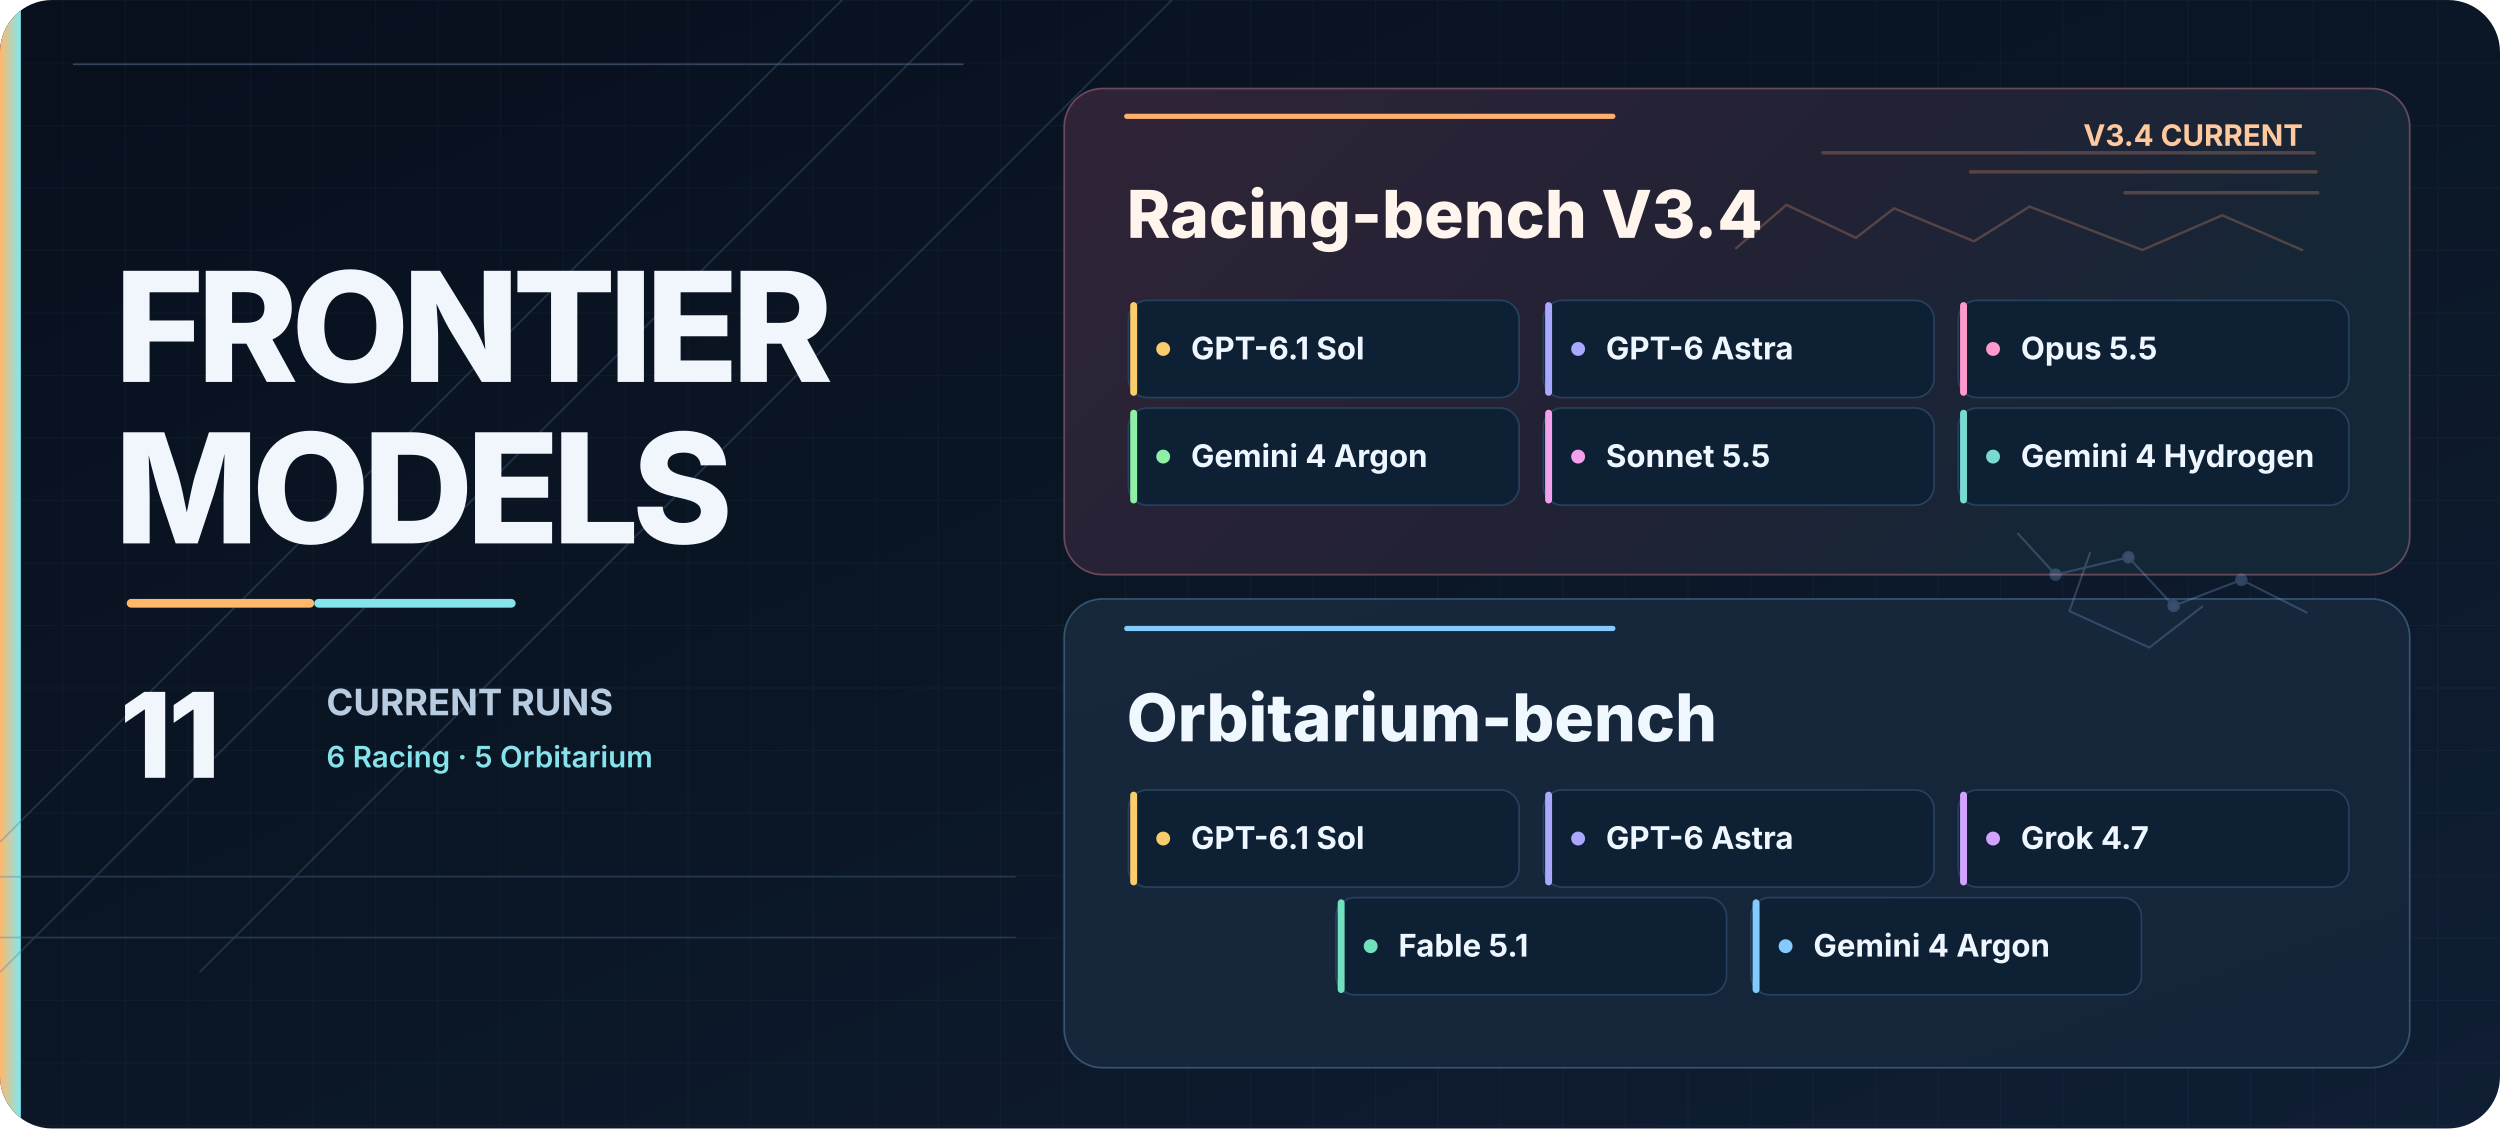
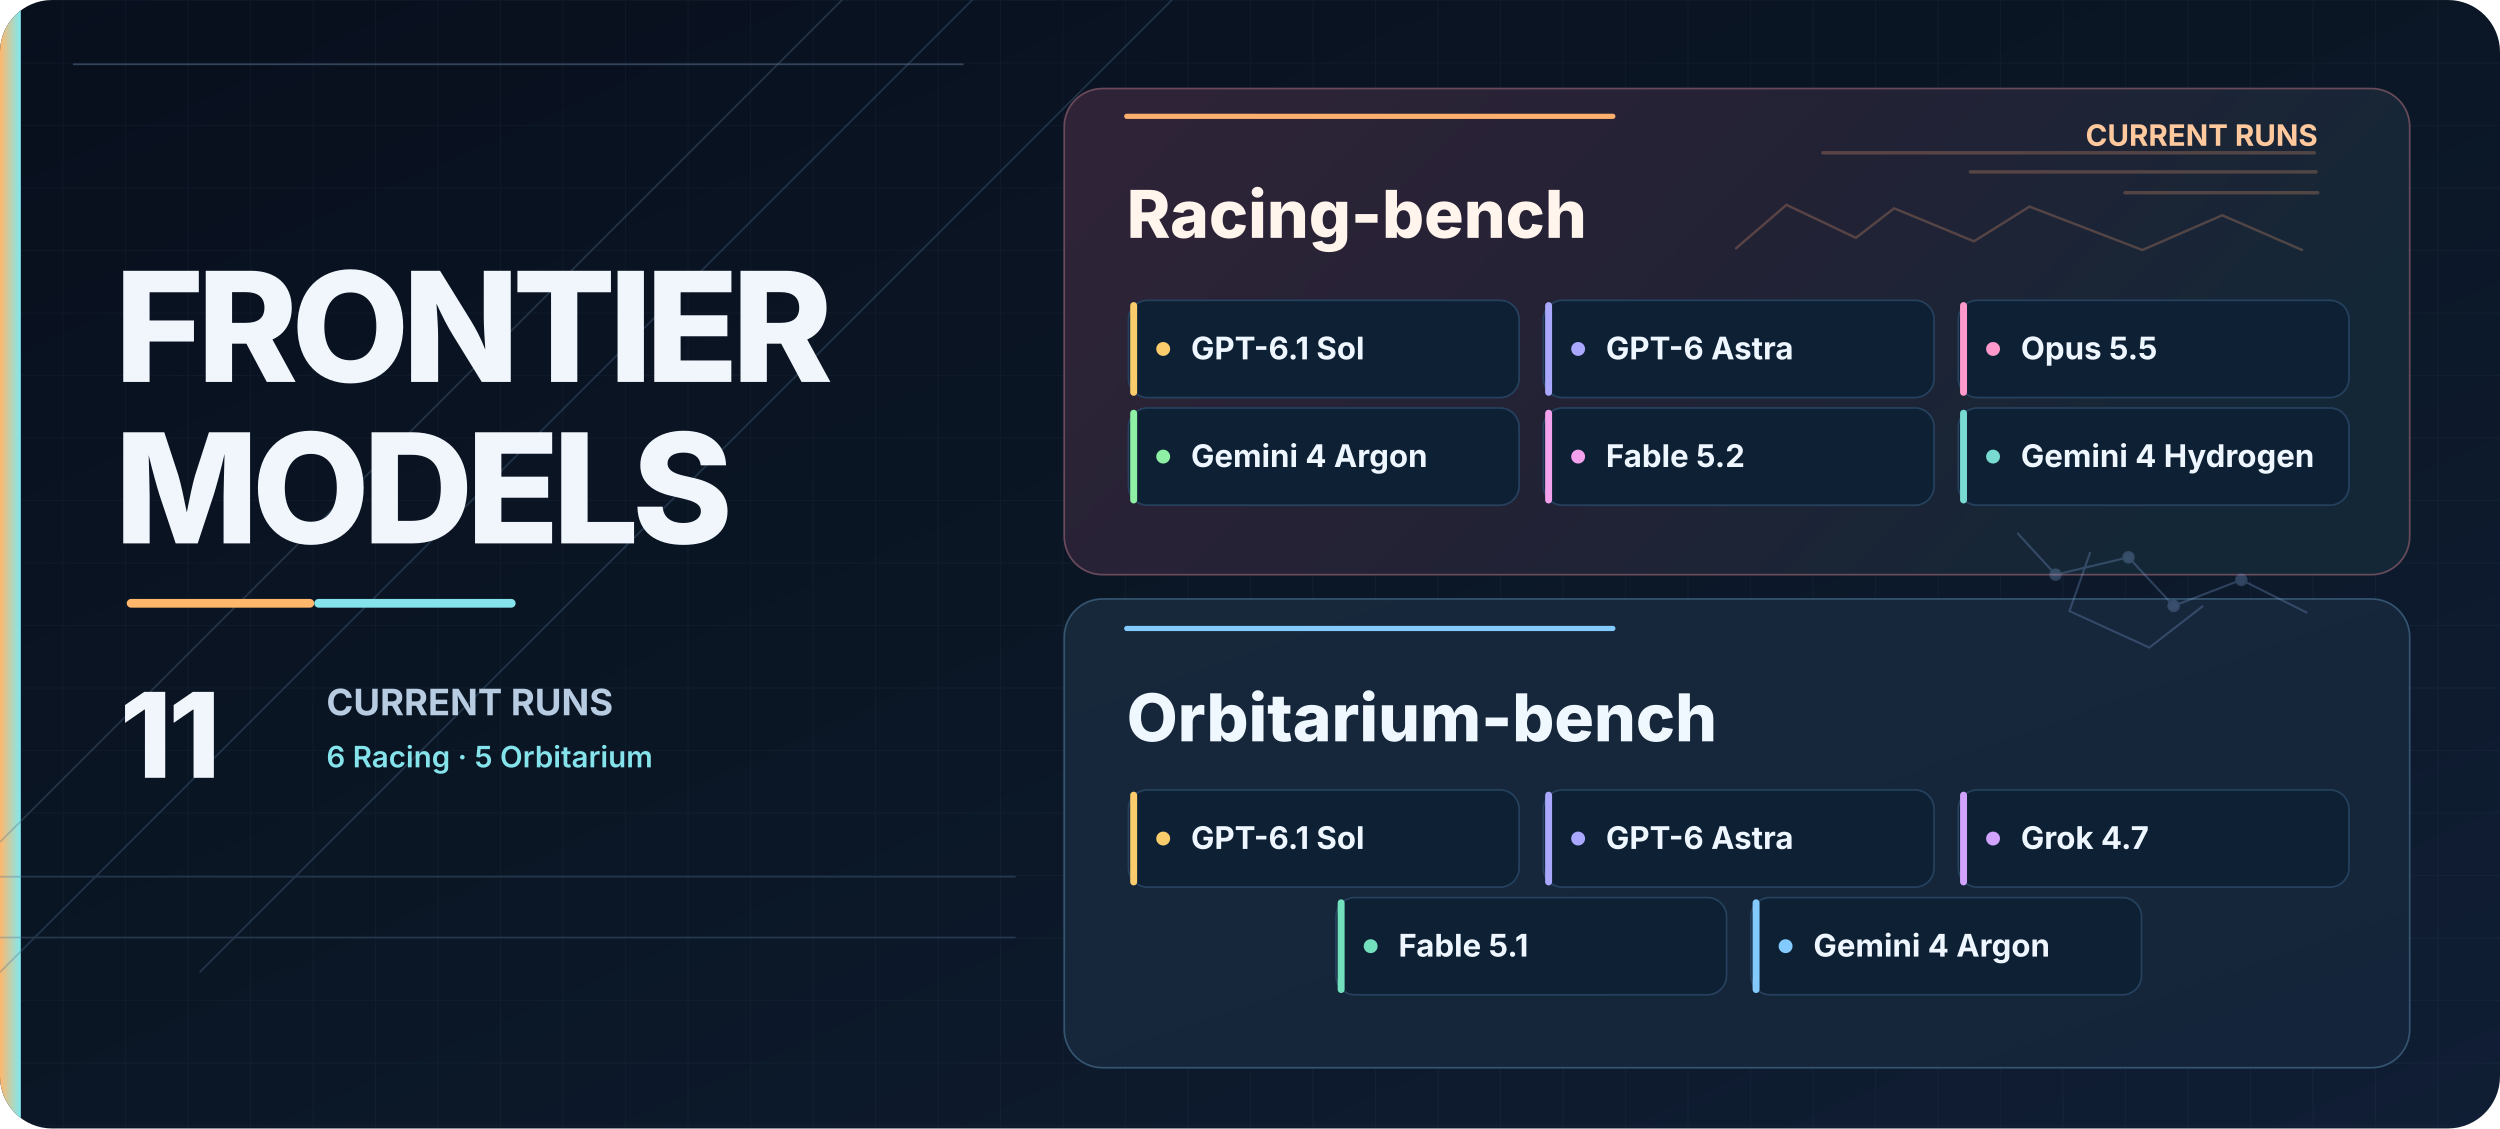
<svg xmlns="http://www.w3.org/2000/svg" viewBox="0 0 1440 650" role="img" aria-labelledby="title desc">
  <defs>
    <linearGradient id="base" x1="0" y1="0" x2="1" y2="1">
      <stop stop-color="#080f1d" />
      <stop offset=".52" stop-color="#0b1726" />
      <stop offset="1" stop-color="#101e35" />
    </linearGradient>
    <linearGradient id="race" x1="0" y1="0" x2="1" y2=".35">
      <stop stop-color="#302337" />
      <stop offset=".57" stop-color="#222235" />
      <stop offset="1" stop-color="#142737" />
    </linearGradient>
    <linearGradient id="orbit" x1="0" y1="0" x2="1" y2="1">
      <stop stop-color="#17283b" />
      <stop offset="1" stop-color="#14243a" />
    </linearGradient>
    <linearGradient id="rail" x1="0" y1="0" x2="1" y2="0">
      <stop stop-color="#ffb76b" />
      <stop offset="1" stop-color="#80e9f2" />
    </linearGradient>
    <pattern id="grid" width="36" height="36" patternUnits="userSpaceOnUse">
      <path d="M36 0H0V36" fill="none" stroke="#4b6386" stroke-opacity=".12" stroke-width=".8" />
    </pattern>
    <clipPath id="canvas">
      <rect width="1440" height="650" rx="30" />
    </clipPath>
  </defs>
  <g clip-path="url(#canvas)" font-family="Inter,Segoe UI,Arial,sans-serif">
    <rect width="1440" height="650" fill="url(#base)" />
    <rect width="1440" height="650" fill="url(#grid)" />
    <path d="M0 0H12V650H0Z" fill="url(#rail)" />
    <path d="M42 37H555" stroke="#33445b" stroke-width="1" />
    <g opacity=".34" stroke="#50708f" stroke-width="1" fill="none">
      <path d="M0 485L585 -100M0 560L605 -45M115 560L675 0" />
      <path d="M0 505H585M0 540H585" />
    </g>
    <text x="66" y="220" font-size="88" font-weight="800" letter-spacing="-4" fill="#f1f6fd">FRONTIER</text>
    <text x="66" y="313" font-size="88" font-weight="800" letter-spacing="-4" fill="#f1f6fd">MODELS</text>
    <rect x="73" y="345" width="108" height="5" rx="2.5" fill="#ffb76b" />
    <rect x="181" y="345" width="116" height="5" rx="2.5" fill="#85e4eb" />
    <g data-role="current-run-count" aria-label="11 current runs: 6 Racing and 5 Orbitarium">
      <text x="69" y="448" font-size="68" font-weight="800" letter-spacing="-2" fill="#f1f6fd">11</text>
      <text x="188" y="412" font-size="21" font-weight="700" fill="#b7cbe1">CURRENT RUNS</text>
      <text x="188" y="442" font-size="17" font-weight="600" fill="#85e4eb">6 Racing · 5 Orbitarium</text>
    </g>
    <g data-benchmark="racing">
      <rect x="613" y="51" width="775" height="280" rx="22" fill="url(#race)" stroke="#7d5565" stroke-opacity=".8" />
      <path d="M649 67H929" stroke="#fdaf6d" stroke-width="3" stroke-linecap="round" />
-       <text x="1200" y="84" font-size="17" font-weight="700" fill="#ffc99d">V3.4 CURRENT</text>
+       <text x="1335" y="84" text-anchor="end" font-size="17" font-weight="700" fill="#ffc99d">CURRENT RUNS</text>
      <g stroke="#ec9b70" fill="none" stroke-linecap="round" opacity=".27">
        <path d="M1050 88h283M1135 99h199M1224 111h111" stroke-width="2" />
        <path d="M1000 143l29 -25 40 19 22 -17 46 19 32 -20 65 25 46 -20 46 20" stroke-width="1.4" />
      </g>
-       <text x="649" y="137" font-size="38" font-weight="800" fill="#fff5ed">Racing-bench V3.4</text>
+       <text x="649" y="137" font-size="38" font-weight="800" fill="#fff5ed">Racing-bench</text>
      <g data-role="run" data-benchmark="racing" data-model="gpt-6.1-sol-v3.4">
        <rect x="650" y="173" width="225" height="56" rx="11" fill="#0e2034" stroke="#25415d" />
        <rect x="651" y="174" width="4" height="54" rx="2" fill="#facc6b" />
        <circle cx="670" cy="201" r="4" fill="#facc6b" />
        <text x="686" y="207" font-size="18" font-weight="650" fill="#eef6ff">GPT-6.1 Sol</text>
      </g>
      <g data-role="run" data-benchmark="racing" data-model="gpt-6-astra-v3.4">
        <rect x="889" y="173" width="225" height="56" rx="11" fill="#0e2034" stroke="#25415d" />
        <rect x="890" y="174" width="4" height="54" rx="2" fill="#aaa7ff" />
        <circle cx="909" cy="201" r="4" fill="#aaa7ff" />
        <text x="925" y="207" font-size="18" font-weight="650" fill="#eef6ff">GPT-6 Astra</text>
      </g>
      <g data-role="run" data-benchmark="racing" data-model="opus-5.5-v3.4">
        <rect x="1128" y="173" width="225" height="56" rx="11" fill="#0e2034" stroke="#25415d" />
        <rect x="1129" y="174" width="4" height="54" rx="2" fill="#ff99cc" />
        <circle cx="1148" cy="201" r="4" fill="#ff99cc" />
        <text x="1164" y="207" font-size="18" font-weight="650" fill="#eef6ff">Opus 5.5</text>
      </g>
      <g data-role="run" data-benchmark="racing" data-model="gemini-4-argon-v3.4">
        <rect x="650" y="235" width="225" height="56" rx="11" fill="#0e2034" stroke="#25415d" />
        <rect x="651" y="236" width="4" height="54" rx="2" fill="#8df0a4" />
        <circle cx="670" cy="263" r="4" fill="#8df0a4" />
        <text x="686" y="269" font-size="18" font-weight="650" fill="#eef6ff">Gemini 4 Argon</text>
      </g>
-       <g data-role="run" data-benchmark="racing" data-model="sonnet-5.5-v3.4">
+       <g data-role="run" data-benchmark="racing" data-model="fable-5.2-v3.4.1">
        <rect x="889" y="235" width="225" height="56" rx="11" fill="#0e2034" stroke="#25415d" />
        <rect x="890" y="236" width="4" height="54" rx="2" fill="#f4a1ed" />
        <circle cx="909" cy="263" r="4" fill="#f4a1ed" />
-         <text x="925" y="269" font-size="18" font-weight="650" fill="#eef6ff">Sonnet 5.5</text>
+         <text x="925" y="269" font-size="18" font-weight="650" fill="#eef6ff">Fable 5.2</text>
      </g>
      <g data-role="run" data-benchmark="racing" data-model="gemini-4-hydrogen-v3.4">
        <rect x="1128" y="235" width="225" height="56" rx="11" fill="#0e2034" stroke="#25415d" />
        <rect x="1129" y="236" width="4" height="54" rx="2" fill="#78dad1" />
        <circle cx="1148" cy="263" r="4" fill="#78dad1" />
        <text x="1164" y="269" font-size="18" font-weight="650" fill="#eef6ff">Gemini 4 Hydrogen</text>
      </g>
    </g>
    <g data-benchmark="orbitarium">
      <rect x="613" y="345" width="775" height="270" rx="22" fill="url(#orbit)" stroke="#3e617f" stroke-opacity=".8" />
      <path d="M649 362H929" stroke="#83caff" stroke-width="3" stroke-linecap="round" />
      <g opacity=".25" fill="none" stroke="#8eb6f0" stroke-width="1.2">
        <path d="M1162 307l22 24 42 -10 26 28 39 -15 38 19" />
        <path d="M1204 318l-12 34 46 21 31 -24" />
        <circle cx="1184" cy="331" r="3" fill="#9fc9ff" />
        <circle cx="1226" cy="321" r="3" fill="#9fc9ff" />
        <circle cx="1252" cy="349" r="3" fill="#9fc9ff" />
        <circle cx="1291" cy="334" r="3" fill="#9fc9ff" />
      </g>
      <text x="649" y="427" font-size="38" font-weight="800" fill="#f0f8ff">Orbitarium-bench</text>
      <g data-role="run" data-benchmark="orbitarium" data-model="gpt-6.1-sol-source">
        <rect x="650" y="455" width="225" height="56" rx="11" fill="#0e2034" stroke="#25415d" />
        <rect x="651" y="456" width="4" height="54" rx="2" fill="#facc6b" />
        <circle cx="670" cy="483" r="4" fill="#facc6b" />
        <text x="686" y="489" font-size="18" font-weight="650" fill="#eef6ff">GPT-6.1 Sol</text>
      </g>
      <g data-role="run" data-benchmark="orbitarium" data-model="gpt-6-astra-max-frontier-v2">
        <rect x="889" y="455" width="225" height="56" rx="11" fill="#0e2034" stroke="#25415d" />
        <rect x="890" y="456" width="4" height="54" rx="2" fill="#aaa7ff" />
        <circle cx="909" cy="483" r="4" fill="#aaa7ff" />
        <text x="925" y="489" font-size="18" font-weight="650" fill="#eef6ff">GPT-6 Astra</text>
      </g>
      <g data-role="run" data-benchmark="orbitarium" data-model="grok-4.7-solar-source">
        <rect x="1128" y="455" width="225" height="56" rx="11" fill="#0e2034" stroke="#25415d" />
        <rect x="1129" y="456" width="4" height="54" rx="2" fill="#d2a2ff" />
        <circle cx="1148" cy="483" r="4" fill="#d2a2ff" />
        <text x="1164" y="489" font-size="18" font-weight="650" fill="#eef6ff">Grok 4.7</text>
      </g>
      <g data-role="run" data-benchmark="orbitarium" data-model="fable-5.1-frontier-v2">
        <rect x="769.5" y="517" width="225" height="56" rx="11" fill="#0e2034" stroke="#25415d" />
        <rect x="770.5" y="518" width="4" height="54" rx="2" fill="#72dfbd" />
        <circle cx="789.5" cy="545" r="4" fill="#72dfbd" />
        <text x="805.5" y="551" font-size="18" font-weight="650" fill="#eef6ff">Fable 5.1</text>
      </g>
      <g data-role="run" data-benchmark="orbitarium" data-model="gemini-4-argon-source">
        <rect x="1008.5" y="517" width="225" height="56" rx="11" fill="#0e2034" stroke="#25415d" />
        <rect x="1009.5" y="518" width="4" height="54" rx="2" fill="#83caff" />
        <circle cx="1028.5" cy="545" r="4" fill="#83caff" />
        <text x="1044.5" y="551" font-size="18" font-weight="650" fill="#eef6ff">Gemini 4 Argon</text>
      </g>
    </g>
  </g>
</svg>
